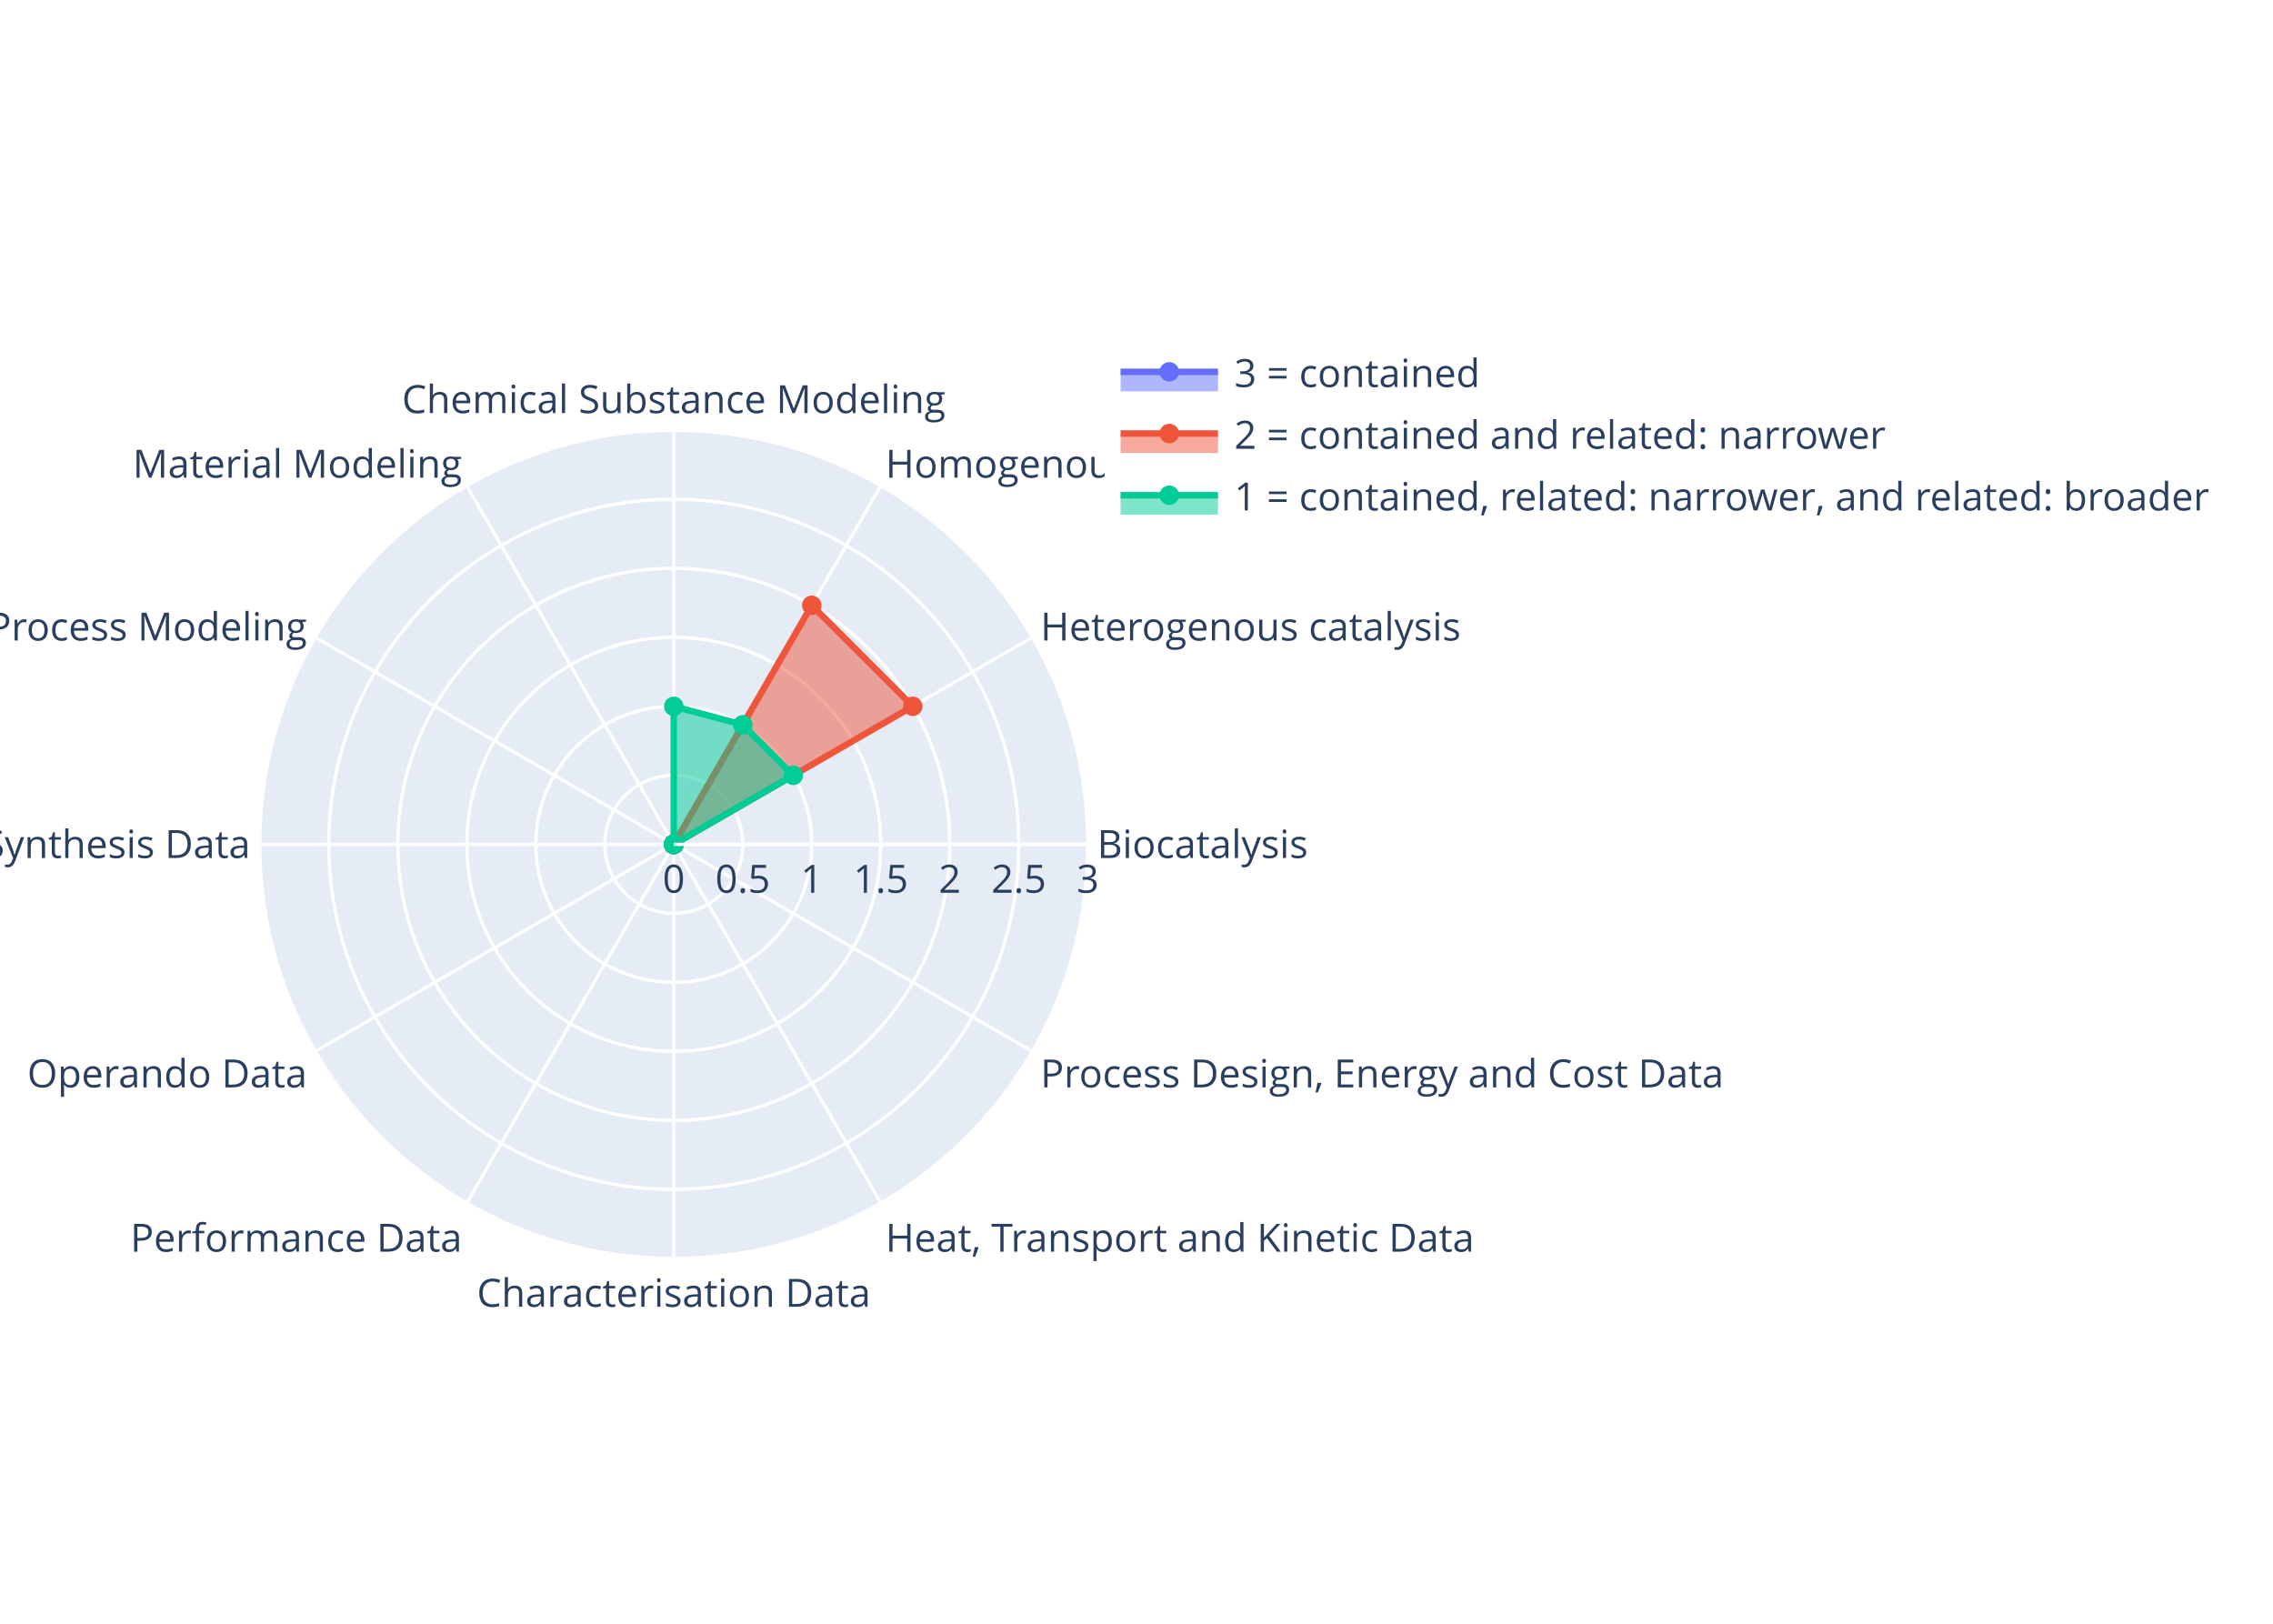
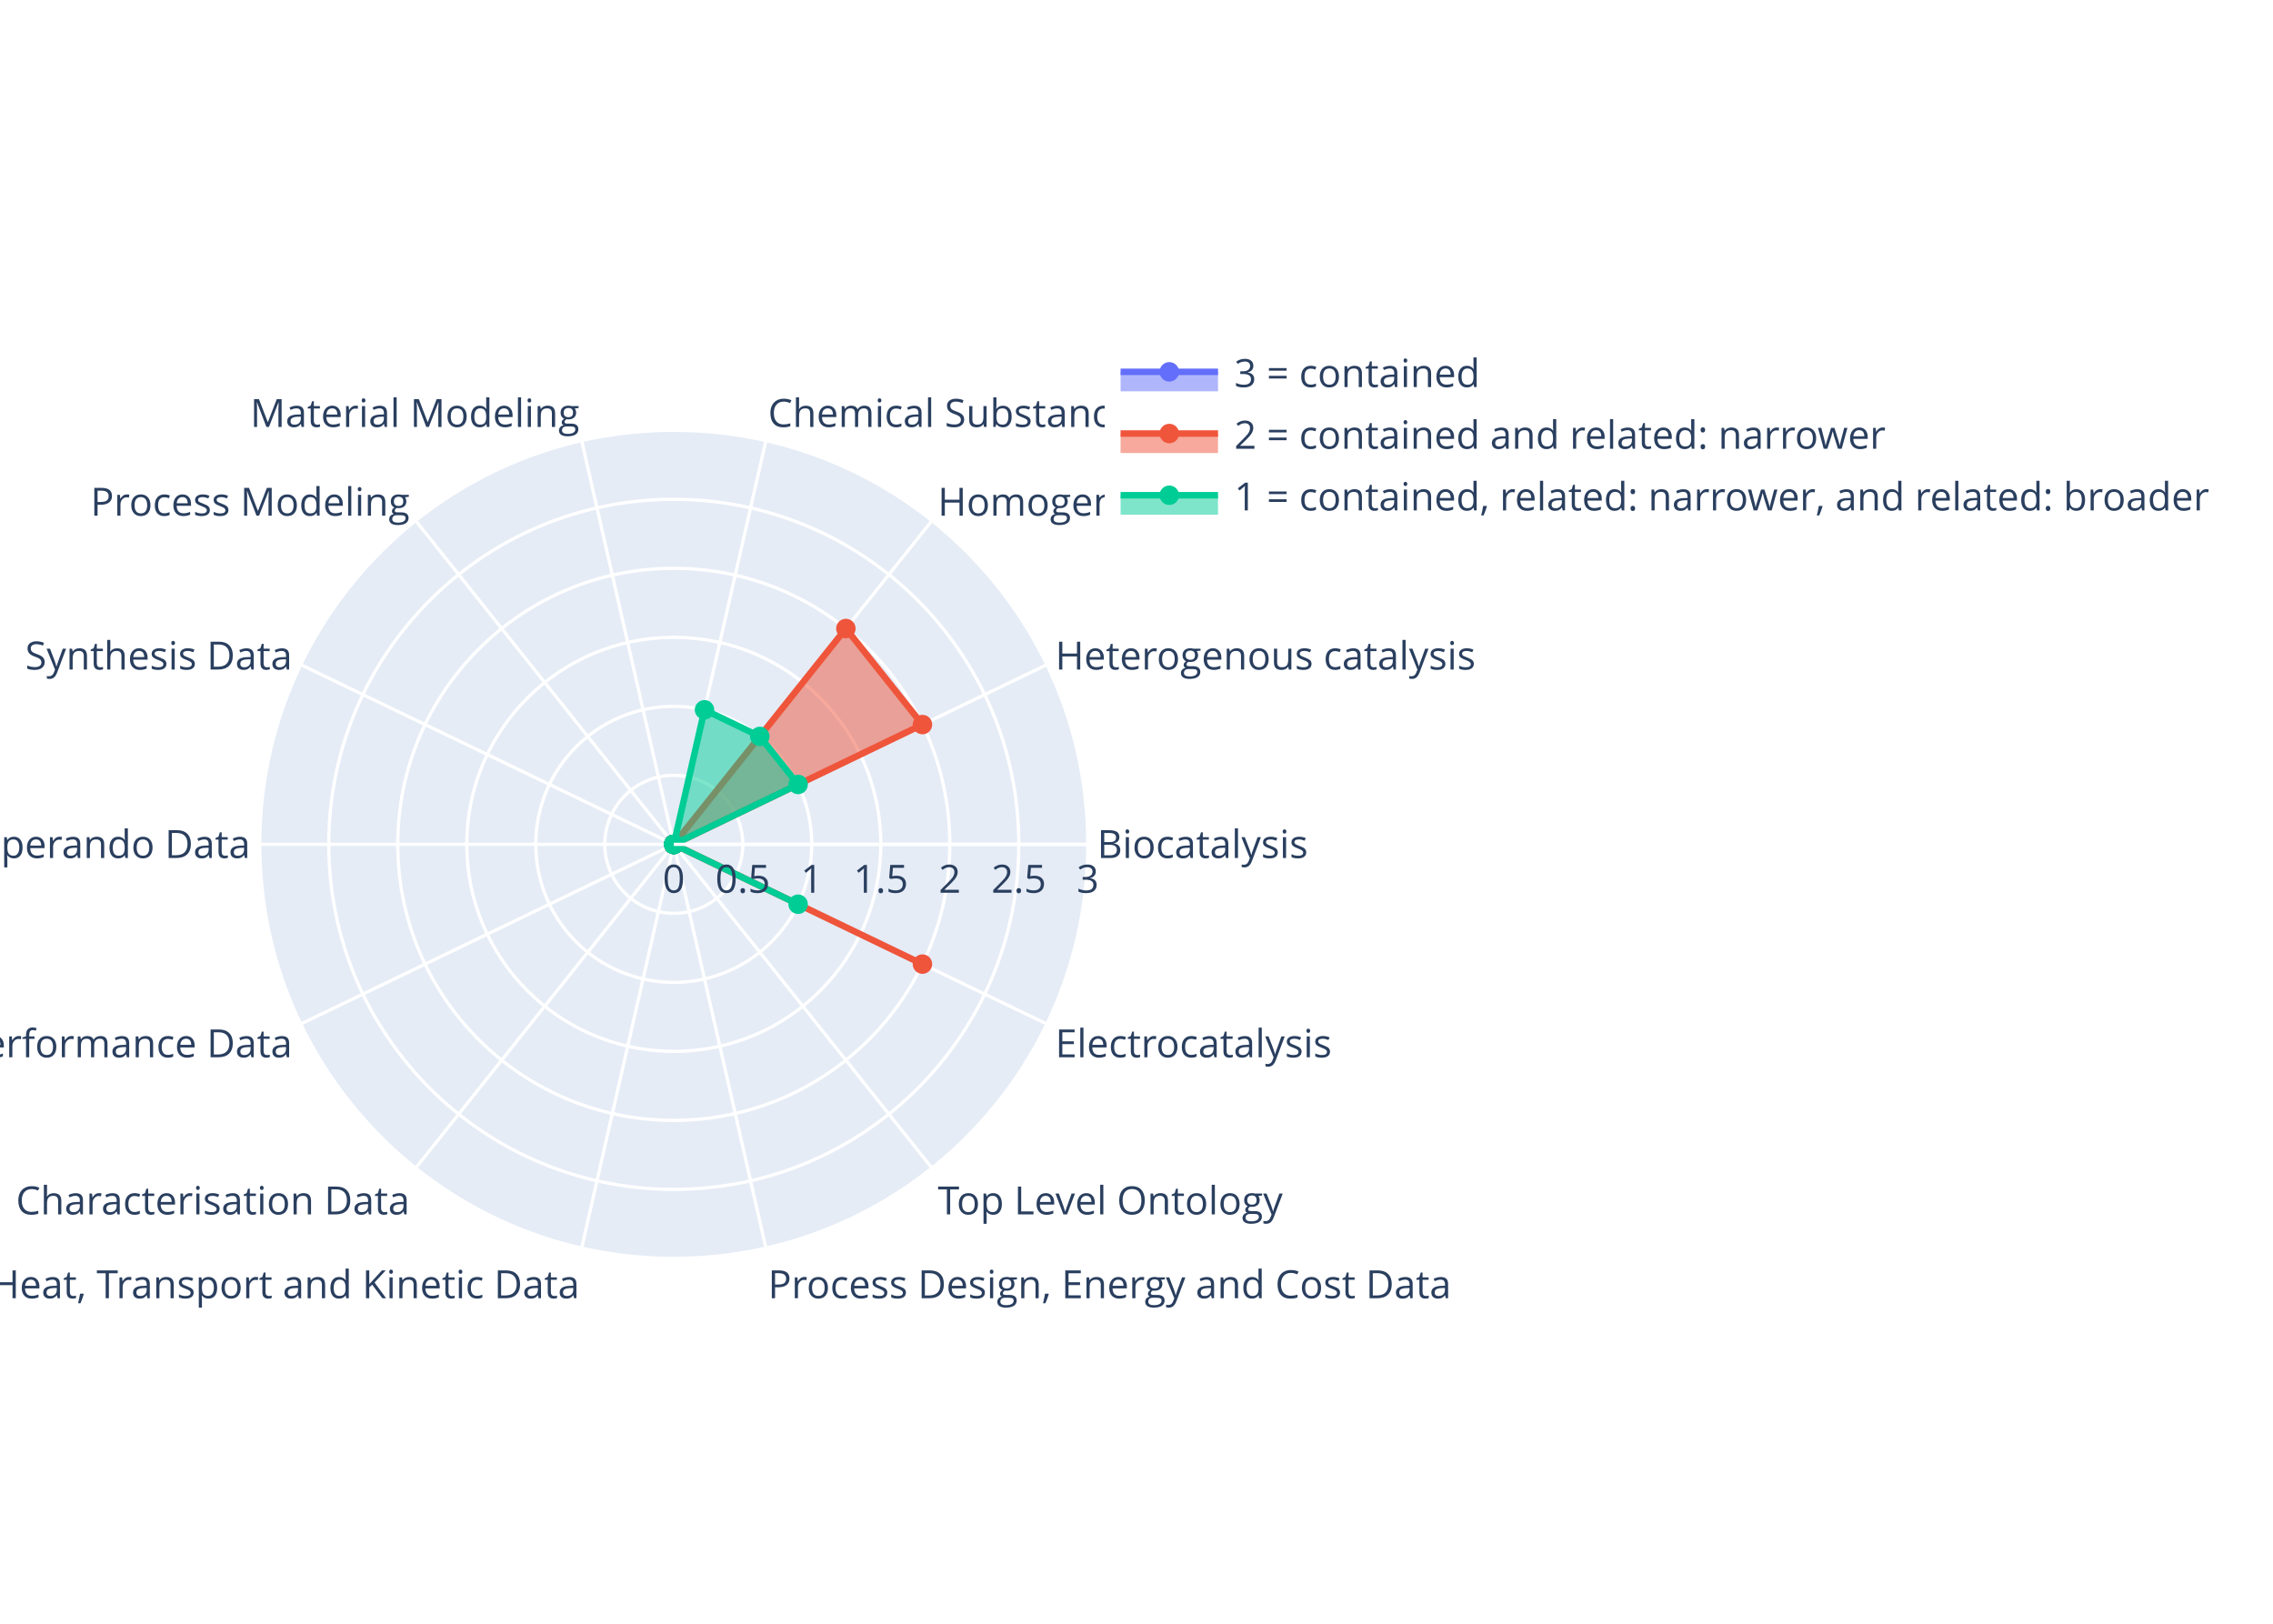
<svg xmlns="http://www.w3.org/2000/svg" class="main-svg" width="700" height="500" style="" viewBox="0 0 700 500">
  <rect x="0" y="0" width="700" height="500" style="fill: rgb(255, 255, 255); fill-opacity: 1;" />
-   <defs id="defs-5c8a4f">
+   <defs id="defs-58a78a">
    <g class="clips">
-       <clipPath id="clip5c8a4fpolar-for-traces">
+       <clipPath id="clip58a78apolar-for-traces">
        <path d="M127.5,0A127.5,127.5 0,1,0 -127.5,-1.5614246689128753e-14A127.5,127.5 0,1,0 127.5,3.122849337825751e-14Z" transform="translate(127.5,127.5)" />
      </clipPath>
    </g>
    <g class="gradients" />
    <g class="patterns" />
  </defs>
  <g class="bglayer" />
  <g class="layer-below">
    <g class="imagelayer" />
    <g class="shapelayer" />
  </g>
  <g class="cartesianlayer" />
  <g class="polarlayer">
    <g class="polar">
      <g class="polarsublayer draglayer" />
      <g class="polarsublayer plotbg">
        <path d="M127.5,0A127.5,127.5 0,1,0 -127.5,-1.5614246689128753e-14A127.5,127.5 0,1,0 127.5,3.122849337825751e-14Z" transform="translate(207.5,260)" style="fill: rgb(229, 236, 246); fill-opacity: 1;" />
      </g>
      <g class="polarsublayer backplot">
        <g class="maplayer" />
      </g>
      <g class="polarsublayer angular-grid" style="fill: none;">
        <path class="angularaxisgrid" d="M207.5,260L335,260" style="stroke: rgb(255, 255, 255); stroke-opacity: 1; stroke-width: 1px;" />
-         <path class="angularaxisgrid" d="M207.5,260L317.918,196.25" style="stroke: rgb(255, 255, 255); stroke-opacity: 1; stroke-width: 1px;" />
-         <path class="angularaxisgrid" d="M207.5,260L271.25,149.582" style="stroke: rgb(255, 255, 255); stroke-opacity: 1; stroke-width: 1px;" />
-         <path class="angularaxisgrid" d="M207.5,260L207.5,132.5" style="stroke: rgb(255, 255, 255); stroke-opacity: 1; stroke-width: 1px;" />
-         <path class="angularaxisgrid" d="M207.5,260L143.75,149.582" style="stroke: rgb(255, 255, 255); stroke-opacity: 1; stroke-width: 1px;" />
-         <path class="angularaxisgrid" d="M207.5,260L97.082,196.25" style="stroke: rgb(255, 255, 255); stroke-opacity: 1; stroke-width: 1px;" />
+         <path class="angularaxisgrid" d="M207.5,260L322.374,204.68" style="stroke: rgb(255, 255, 255); stroke-opacity: 1; stroke-width: 1px;" />
+         <path class="angularaxisgrid" d="M207.5,260L286.995,160.316" style="stroke: rgb(255, 255, 255); stroke-opacity: 1; stroke-width: 1px;" />
+         <path class="angularaxisgrid" d="M207.5,260L235.871,135.697" style="stroke: rgb(255, 255, 255); stroke-opacity: 1; stroke-width: 1px;" />
+         <path class="angularaxisgrid" d="M207.5,260L179.129,135.697" style="stroke: rgb(255, 255, 255); stroke-opacity: 1; stroke-width: 1px;" />
+         <path class="angularaxisgrid" d="M207.5,260L128.005,160.316" style="stroke: rgb(255, 255, 255); stroke-opacity: 1; stroke-width: 1px;" />
+         <path class="angularaxisgrid" d="M207.5,260L92.626,204.68" style="stroke: rgb(255, 255, 255); stroke-opacity: 1; stroke-width: 1px;" />
        <path class="angularaxisgrid" d="M207.5,260L80,260" style="stroke: rgb(255, 255, 255); stroke-opacity: 1; stroke-width: 1px;" />
-         <path class="angularaxisgrid" d="M207.5,260L97.082,323.75" style="stroke: rgb(255, 255, 255); stroke-opacity: 1; stroke-width: 1px;" />
-         <path class="angularaxisgrid" d="M207.5,260L143.75,370.418" style="stroke: rgb(255, 255, 255); stroke-opacity: 1; stroke-width: 1px;" />
-         <path class="angularaxisgrid" d="M207.5,260L207.5,387.5" style="stroke: rgb(255, 255, 255); stroke-opacity: 1; stroke-width: 1px;" />
-         <path class="angularaxisgrid" d="M207.5,260L271.25,370.418" style="stroke: rgb(255, 255, 255); stroke-opacity: 1; stroke-width: 1px;" />
-         <path class="angularaxisgrid" d="M207.5,260L317.918,323.75" style="stroke: rgb(255, 255, 255); stroke-opacity: 1; stroke-width: 1px;" />
+         <path class="angularaxisgrid" d="M207.5,260L92.626,315.32" style="stroke: rgb(255, 255, 255); stroke-opacity: 1; stroke-width: 1px;" />
+         <path class="angularaxisgrid" d="M207.5,260L128.005,359.684" style="stroke: rgb(255, 255, 255); stroke-opacity: 1; stroke-width: 1px;" />
+         <path class="angularaxisgrid" d="M207.5,260L179.129,384.303" style="stroke: rgb(255, 255, 255); stroke-opacity: 1; stroke-width: 1px;" />
+         <path class="angularaxisgrid" d="M207.5,260L235.871,384.303" style="stroke: rgb(255, 255, 255); stroke-opacity: 1; stroke-width: 1px;" />
+         <path class="angularaxisgrid" d="M207.5,260L286.995,359.684" style="stroke: rgb(255, 255, 255); stroke-opacity: 1; stroke-width: 1px;" />
+         <path class="angularaxisgrid" d="M207.5,260L322.374,315.32" style="stroke: rgb(255, 255, 255); stroke-opacity: 1; stroke-width: 1px;" />
      </g>
      <g class="polarsublayer radial-grid" transform="translate(207.5,260)" style="fill: none;">
        <path class="xgrid" d="M21.25,0A21.25,21.25 0,1,0 -21.25,-2.6023744481881254e-15A21.25,21.25 0,1,0 21.25,5.204748896376251e-15Z" style="stroke: rgb(255, 255, 255); stroke-opacity: 1; stroke-width: 1px;" />
        <path class="xgrid" d="M42.5,0A42.5,42.5 0,1,0 -42.5,-5.204748896376251e-15A42.5,42.5 0,1,0 42.5,1.0409497792752502e-14Z" style="stroke: rgb(255, 255, 255); stroke-opacity: 1; stroke-width: 1px;" />
        <path class="xgrid" d="M63.75,0A63.75,63.75 0,1,0 -63.75,-7.807123344564377e-15A63.75,63.75 0,1,0 63.75,1.5614246689128753e-14Z" style="stroke: rgb(255, 255, 255); stroke-opacity: 1; stroke-width: 1px;" />
        <path class="xgrid" d="M85,0A85,85 0,1,0 -85,-1.0409497792752502e-14A85,85 0,1,0 85,2.0818995585505004e-14Z" style="stroke: rgb(255, 255, 255); stroke-opacity: 1; stroke-width: 1px;" />
        <path class="xgrid" d="M106.25,0A106.25,106.25 0,1,0 -106.25,-1.3011872240940628e-14A106.25,106.25 0,1,0 106.25,2.6023744481881257e-14Z" style="stroke: rgb(255, 255, 255); stroke-opacity: 1; stroke-width: 1px;" />
      </g>
      <g class="polarsublayer frontplot" transform="translate(80,132.5)">
        <g class="barlayer" />
        <g class="scatterlayer">
-           <g class="trace scatter traceb1b433" style="stroke-miterlimit: 2; opacity: 1;">
-             <g class="fills" clip-path="url(#clip5c8a4fpolar-for-traces)">
+           <g class="trace scatter trace7de549" style="stroke-miterlimit: 2; opacity: 1;">
+             <g class="fills" clip-path="url(#clip58a78apolar-for-traces)">
              <g>
-                 <path class="js-fill" d="M127.5,127.5L127.5,127.5L127.5,127.5L127.5,127.5L127.5,127.5L127.5,127.5L127.5,127.5L127.5,127.5L127.5,127.5L127.5,127.5L127.5,127.5L127.5,127.5L127.5,127.5Z" style="fill: rgb(99, 110, 250); fill-opacity: 0.5; stroke-width: 0;" />
+                 <path class="js-fill" d="M127.5,127.5L127.5,127.5L127.5,127.5L127.5,127.5L127.5,127.5L127.5,127.5L127.5,127.5L127.5,127.5L127.5,127.5L127.5,127.5L127.5,127.5L127.5,127.5L127.5,127.5L127.5,127.5L127.5,127.5Z" style="fill: rgb(99, 110, 250); fill-opacity: 0.5; stroke-width: 0;" />
              </g>
            </g>
            <g class="errorbars" />
            <g class="lines">
-               <path class="js-line" d="M127.5,127.5L127.5,127.5L127.5,127.5L127.5,127.5L127.5,127.5L127.5,127.5L127.5,127.5L127.5,127.5L127.5,127.5L127.5,127.5L127.5,127.5L127.5,127.5L127.5,127.5" clip-path="url(#clip5c8a4fpolar-for-traces)" style="vector-effect: non-scaling-stroke; fill: none; stroke: rgb(99, 110, 250); stroke-opacity: 1; stroke-width: 2px; opacity: 1;" />
+               <path class="js-line" d="M127.5,127.5L127.5,127.5L127.5,127.5L127.5,127.5L127.5,127.5L127.5,127.5L127.5,127.5L127.5,127.5L127.5,127.5L127.5,127.5L127.5,127.5L127.5,127.5L127.5,127.5L127.5,127.5L127.5,127.5" clip-path="url(#clip58a78apolar-for-traces)" style="vector-effect: non-scaling-stroke; fill: none; stroke: rgb(99, 110, 250); stroke-opacity: 1; stroke-width: 2px; opacity: 1;" />
            </g>
            <g class="points">
              <path class="point" transform="translate(127.5,127.5)" d="M3,0A3,3 0 1,1 0,-3A3,3 0 0,1 3,0Z" style="opacity: 1; stroke-width: 0px; fill: rgb(99, 110, 250); fill-opacity: 1;" />
              <path class="point" transform="translate(127.5,127.5)" d="M3,0A3,3 0 1,1 0,-3A3,3 0 0,1 3,0Z" style="opacity: 1; stroke-width: 0px; fill: rgb(99, 110, 250); fill-opacity: 1;" />
              <path class="point" transform="translate(127.5,127.5)" d="M3,0A3,3 0 1,1 0,-3A3,3 0 0,1 3,0Z" style="opacity: 1; stroke-width: 0px; fill: rgb(99, 110, 250); fill-opacity: 1;" />
              <path class="point" transform="translate(127.5,127.5)" d="M3,0A3,3 0 1,1 0,-3A3,3 0 0,1 3,0Z" style="opacity: 1; stroke-width: 0px; fill: rgb(99, 110, 250); fill-opacity: 1;" />
              <path class="point" transform="translate(127.5,127.5)" d="M3,0A3,3 0 1,1 0,-3A3,3 0 0,1 3,0Z" style="opacity: 1; stroke-width: 0px; fill: rgb(99, 110, 250); fill-opacity: 1;" />
              <path class="point" transform="translate(127.5,127.5)" d="M3,0A3,3 0 1,1 0,-3A3,3 0 0,1 3,0Z" style="opacity: 1; stroke-width: 0px; fill: rgb(99, 110, 250); fill-opacity: 1;" />
              <path class="point" transform="translate(127.5,127.5)" d="M3,0A3,3 0 1,1 0,-3A3,3 0 0,1 3,0Z" style="opacity: 1; stroke-width: 0px; fill: rgb(99, 110, 250); fill-opacity: 1;" />
              <path class="point" transform="translate(127.5,127.5)" d="M3,0A3,3 0 1,1 0,-3A3,3 0 0,1 3,0Z" style="opacity: 1; stroke-width: 0px; fill: rgb(99, 110, 250); fill-opacity: 1;" />
              <path class="point" transform="translate(127.5,127.5)" d="M3,0A3,3 0 1,1 0,-3A3,3 0 0,1 3,0Z" style="opacity: 1; stroke-width: 0px; fill: rgb(99, 110, 250); fill-opacity: 1;" />
              <path class="point" transform="translate(127.5,127.5)" d="M3,0A3,3 0 1,1 0,-3A3,3 0 0,1 3,0Z" style="opacity: 1; stroke-width: 0px; fill: rgb(99, 110, 250); fill-opacity: 1;" />
              <path class="point" transform="translate(127.5,127.5)" d="M3,0A3,3 0 1,1 0,-3A3,3 0 0,1 3,0Z" style="opacity: 1; stroke-width: 0px; fill: rgb(99, 110, 250); fill-opacity: 1;" />
              <path class="point" transform="translate(127.5,127.5)" d="M3,0A3,3 0 1,1 0,-3A3,3 0 0,1 3,0Z" style="opacity: 1; stroke-width: 0px; fill: rgb(99, 110, 250); fill-opacity: 1;" />
              <path class="point" transform="translate(127.5,127.5)" d="M3,0A3,3 0 1,1 0,-3A3,3 0 0,1 3,0Z" style="opacity: 1; stroke-width: 0px; fill: rgb(99, 110, 250); fill-opacity: 1;" />
+               <path class="point" transform="translate(127.5,127.5)" d="M3,0A3,3 0 1,1 0,-3A3,3 0 0,1 3,0Z" style="opacity: 1; stroke-width: 0px; fill: rgb(99, 110, 250); fill-opacity: 1;" />
+               <path class="point" transform="translate(127.5,127.5)" d="M3,0A3,3 0 1,1 0,-3A3,3 0 0,1 3,0Z" style="opacity: 1; stroke-width: 0px; fill: rgb(99, 110, 250); fill-opacity: 1;" />
            </g>
            <g class="text" />
          </g>
-           <g class="trace scatter trace258d9a" style="stroke-miterlimit: 2; opacity: 1;">
-             <g class="fills" clip-path="url(#clip5c8a4fpolar-for-traces)">
+           <g class="trace scatter trace50f53d" style="stroke-miterlimit: 2; opacity: 1;">
+             <g class="fills" clip-path="url(#clip58a78apolar-for-traces)">
              <g>
-                 <path class="js-fill" d="M127.5,127.5L201.11,85L170,53.89L127.5,127.5L127.5,127.5L127.5,127.5L127.5,127.5L127.5,127.5L127.5,127.5L127.5,127.5L127.5,127.5L127.5,127.5L127.5,127.5Z" style="fill: rgb(239, 85, 59); fill-opacity: 0.5; stroke-width: 0;" />
+                 <path class="js-fill" d="M127.5,127.5L204.08,90.62L180.5,61.04L127.5,127.5L127.5,127.5L127.5,127.5L127.5,127.5L127.5,127.5L127.5,127.5L127.5,127.5L127.5,127.5L127.5,127.5L127.5,127.5L204.08,164.38L127.5,127.5Z" style="fill: rgb(239, 85, 59); fill-opacity: 0.5; stroke-width: 0;" />
              </g>
            </g>
            <g class="errorbars" />
            <g class="lines">
-               <path class="js-line" d="M127.5,127.5L201.11,85L170,53.89L127.5,127.5L127.5,127.5L127.5,127.5L127.5,127.5L127.5,127.5L127.5,127.5L127.5,127.5L127.5,127.5L127.5,127.5L127.5,127.5" clip-path="url(#clip5c8a4fpolar-for-traces)" style="vector-effect: non-scaling-stroke; fill: none; stroke: rgb(239, 85, 59); stroke-opacity: 1; stroke-width: 2px; opacity: 1;" />
+               <path class="js-line" d="M127.5,127.5L204.08,90.62L180.5,61.04L127.5,127.5L127.5,127.5L127.5,127.5L127.5,127.5L127.5,127.5L127.5,127.5L127.5,127.5L127.5,127.5L127.5,127.5L127.5,127.5L204.08,164.38L127.5,127.5" clip-path="url(#clip58a78apolar-for-traces)" style="vector-effect: non-scaling-stroke; fill: none; stroke: rgb(239, 85, 59); stroke-opacity: 1; stroke-width: 2px; opacity: 1;" />
            </g>
            <g class="points">
              <path class="point" transform="translate(127.5,127.5)" d="M3,0A3,3 0 1,1 0,-3A3,3 0 0,1 3,0Z" style="opacity: 1; stroke-width: 0px; fill: rgb(239, 85, 59); fill-opacity: 1;" />
-               <path class="point" transform="translate(201.11,85)" d="M3,0A3,3 0 1,1 0,-3A3,3 0 0,1 3,0Z" style="opacity: 1; stroke-width: 0px; fill: rgb(239, 85, 59); fill-opacity: 1;" />
-               <path class="point" transform="translate(170,53.89)" d="M3,0A3,3 0 1,1 0,-3A3,3 0 0,1 3,0Z" style="opacity: 1; stroke-width: 0px; fill: rgb(239, 85, 59); fill-opacity: 1;" />
-               <path class="point" transform="translate(127.5,127.5)" d="M3,0A3,3 0 1,1 0,-3A3,3 0 0,1 3,0Z" style="opacity: 1; stroke-width: 0px; fill: rgb(239, 85, 59); fill-opacity: 1;" />
-               <path class="point" transform="translate(127.5,127.5)" d="M3,0A3,3 0 1,1 0,-3A3,3 0 0,1 3,0Z" style="opacity: 1; stroke-width: 0px; fill: rgb(239, 85, 59); fill-opacity: 1;" />
-               <path class="point" transform="translate(127.5,127.5)" d="M3,0A3,3 0 1,1 0,-3A3,3 0 0,1 3,0Z" style="opacity: 1; stroke-width: 0px; fill: rgb(239, 85, 59); fill-opacity: 1;" />
-               <path class="point" transform="translate(127.5,127.5)" d="M3,0A3,3 0 1,1 0,-3A3,3 0 0,1 3,0Z" style="opacity: 1; stroke-width: 0px; fill: rgb(239, 85, 59); fill-opacity: 1;" />
-               <path class="point" transform="translate(127.5,127.5)" d="M3,0A3,3 0 1,1 0,-3A3,3 0 0,1 3,0Z" style="opacity: 1; stroke-width: 0px; fill: rgb(239, 85, 59); fill-opacity: 1;" />
-               <path class="point" transform="translate(127.5,127.5)" d="M3,0A3,3 0 1,1 0,-3A3,3 0 0,1 3,0Z" style="opacity: 1; stroke-width: 0px; fill: rgb(239, 85, 59); fill-opacity: 1;" />
-               <path class="point" transform="translate(127.5,127.5)" d="M3,0A3,3 0 1,1 0,-3A3,3 0 0,1 3,0Z" style="opacity: 1; stroke-width: 0px; fill: rgb(239, 85, 59); fill-opacity: 1;" />
-               <path class="point" transform="translate(127.5,127.5)" d="M3,0A3,3 0 1,1 0,-3A3,3 0 0,1 3,0Z" style="opacity: 1; stroke-width: 0px; fill: rgb(239, 85, 59); fill-opacity: 1;" />
-               <path class="point" transform="translate(127.5,127.5)" d="M3,0A3,3 0 1,1 0,-3A3,3 0 0,1 3,0Z" style="opacity: 1; stroke-width: 0px; fill: rgb(239, 85, 59); fill-opacity: 1;" />
+               <path class="point" transform="translate(204.08,90.62)" d="M3,0A3,3 0 1,1 0,-3A3,3 0 0,1 3,0Z" style="opacity: 1; stroke-width: 0px; fill: rgb(239, 85, 59); fill-opacity: 1;" />
+               <path class="point" transform="translate(180.5,61.04)" d="M3,0A3,3 0 1,1 0,-3A3,3 0 0,1 3,0Z" style="opacity: 1; stroke-width: 0px; fill: rgb(239, 85, 59); fill-opacity: 1;" />
+               <path class="point" transform="translate(127.5,127.5)" d="M3,0A3,3 0 1,1 0,-3A3,3 0 0,1 3,0Z" style="opacity: 1; stroke-width: 0px; fill: rgb(239, 85, 59); fill-opacity: 1;" />
+               <path class="point" transform="translate(127.5,127.5)" d="M3,0A3,3 0 1,1 0,-3A3,3 0 0,1 3,0Z" style="opacity: 1; stroke-width: 0px; fill: rgb(239, 85, 59); fill-opacity: 1;" />
+               <path class="point" transform="translate(127.5,127.5)" d="M3,0A3,3 0 1,1 0,-3A3,3 0 0,1 3,0Z" style="opacity: 1; stroke-width: 0px; fill: rgb(239, 85, 59); fill-opacity: 1;" />
+               <path class="point" transform="translate(127.5,127.5)" d="M3,0A3,3 0 1,1 0,-3A3,3 0 0,1 3,0Z" style="opacity: 1; stroke-width: 0px; fill: rgb(239, 85, 59); fill-opacity: 1;" />
+               <path class="point" transform="translate(127.5,127.5)" d="M3,0A3,3 0 1,1 0,-3A3,3 0 0,1 3,0Z" style="opacity: 1; stroke-width: 0px; fill: rgb(239, 85, 59); fill-opacity: 1;" />
+               <path class="point" transform="translate(127.5,127.5)" d="M3,0A3,3 0 1,1 0,-3A3,3 0 0,1 3,0Z" style="opacity: 1; stroke-width: 0px; fill: rgb(239, 85, 59); fill-opacity: 1;" />
+               <path class="point" transform="translate(127.5,127.5)" d="M3,0A3,3 0 1,1 0,-3A3,3 0 0,1 3,0Z" style="opacity: 1; stroke-width: 0px; fill: rgb(239, 85, 59); fill-opacity: 1;" />
+               <path class="point" transform="translate(127.5,127.5)" d="M3,0A3,3 0 1,1 0,-3A3,3 0 0,1 3,0Z" style="opacity: 1; stroke-width: 0px; fill: rgb(239, 85, 59); fill-opacity: 1;" />
+               <path class="point" transform="translate(127.5,127.5)" d="M3,0A3,3 0 1,1 0,-3A3,3 0 0,1 3,0Z" style="opacity: 1; stroke-width: 0px; fill: rgb(239, 85, 59); fill-opacity: 1;" />
+               <path class="point" transform="translate(127.5,127.5)" d="M3,0A3,3 0 1,1 0,-3A3,3 0 0,1 3,0Z" style="opacity: 1; stroke-width: 0px; fill: rgb(239, 85, 59); fill-opacity: 1;" />
+               <path class="point" transform="translate(204.08,164.38)" d="M3,0A3,3 0 1,1 0,-3A3,3 0 0,1 3,0Z" style="opacity: 1; stroke-width: 0px; fill: rgb(239, 85, 59); fill-opacity: 1;" />
              <path class="point" transform="translate(127.5,127.5)" d="M3,0A3,3 0 1,1 0,-3A3,3 0 0,1 3,0Z" style="opacity: 1; stroke-width: 0px; fill: rgb(239, 85, 59); fill-opacity: 1;" />
            </g>
            <g class="text" />
          </g>
-           <g class="trace scatter trace88c008" style="stroke-miterlimit: 2; opacity: 1;">
-             <g class="fills" clip-path="url(#clip5c8a4fpolar-for-traces)">
+           <g class="trace scatter trace964a37" style="stroke-miterlimit: 2; opacity: 1;">
+             <g class="fills" clip-path="url(#clip58a78apolar-for-traces)">
              <g>
-                 <path class="js-fill" d="M127.5,127.5L164.31,106.25L148.75,90.69L127.5,85L127.5,127.5L127.5,127.5L127.5,127.5L127.5,127.5L127.5,127.5L127.5,127.5L127.5,127.5L127.5,127.5L127.5,127.5Z" style="fill: rgb(0, 204, 150); fill-opacity: 0.5; stroke-width: 0;" />
+                 <path class="js-fill" d="M127.5,127.5L165.79,109.06L154,94.27L136.96,86.07L127.5,127.5L127.5,127.5L127.5,127.5L127.5,127.5L127.5,127.5L127.5,127.5L127.5,127.5L127.5,127.5L127.5,127.5L165.79,145.94L127.5,127.5Z" style="fill: rgb(0, 204, 150); fill-opacity: 0.5; stroke-width: 0;" />
              </g>
            </g>
            <g class="errorbars" />
            <g class="lines">
-               <path class="js-line" d="M127.5,127.5L164.31,106.25L148.75,90.69L127.5,85L127.5,127.5L127.5,127.5L127.5,127.5L127.5,127.5L127.5,127.5L127.5,127.5L127.5,127.5L127.5,127.5L127.5,127.5" clip-path="url(#clip5c8a4fpolar-for-traces)" style="vector-effect: non-scaling-stroke; fill: none; stroke: rgb(0, 204, 150); stroke-opacity: 1; stroke-width: 2px; opacity: 1;" />
+               <path class="js-line" d="M127.5,127.5L165.79,109.06L154,94.27L136.96,86.07L127.5,127.5L127.5,127.5L127.5,127.5L127.5,127.5L127.5,127.5L127.5,127.5L127.5,127.5L127.5,127.5L127.5,127.5L165.79,145.94L127.5,127.5" clip-path="url(#clip58a78apolar-for-traces)" style="vector-effect: non-scaling-stroke; fill: none; stroke: rgb(0, 204, 150); stroke-opacity: 1; stroke-width: 2px; opacity: 1;" />
            </g>
            <g class="points">
              <path class="point" transform="translate(127.5,127.5)" d="M3,0A3,3 0 1,1 0,-3A3,3 0 0,1 3,0Z" style="opacity: 1; stroke-width: 0px; fill: rgb(0, 204, 150); fill-opacity: 1;" />
-               <path class="point" transform="translate(164.31,106.25)" d="M3,0A3,3 0 1,1 0,-3A3,3 0 0,1 3,0Z" style="opacity: 1; stroke-width: 0px; fill: rgb(0, 204, 150); fill-opacity: 1;" />
-               <path class="point" transform="translate(148.75,90.69)" d="M3,0A3,3 0 1,1 0,-3A3,3 0 0,1 3,0Z" style="opacity: 1; stroke-width: 0px; fill: rgb(0, 204, 150); fill-opacity: 1;" />
-               <path class="point" transform="translate(127.5,85)" d="M3,0A3,3 0 1,1 0,-3A3,3 0 0,1 3,0Z" style="opacity: 1; stroke-width: 0px; fill: rgb(0, 204, 150); fill-opacity: 1;" />
-               <path class="point" transform="translate(127.5,127.5)" d="M3,0A3,3 0 1,1 0,-3A3,3 0 0,1 3,0Z" style="opacity: 1; stroke-width: 0px; fill: rgb(0, 204, 150); fill-opacity: 1;" />
-               <path class="point" transform="translate(127.5,127.5)" d="M3,0A3,3 0 1,1 0,-3A3,3 0 0,1 3,0Z" style="opacity: 1; stroke-width: 0px; fill: rgb(0, 204, 150); fill-opacity: 1;" />
-               <path class="point" transform="translate(127.5,127.5)" d="M3,0A3,3 0 1,1 0,-3A3,3 0 0,1 3,0Z" style="opacity: 1; stroke-width: 0px; fill: rgb(0, 204, 150); fill-opacity: 1;" />
-               <path class="point" transform="translate(127.5,127.5)" d="M3,0A3,3 0 1,1 0,-3A3,3 0 0,1 3,0Z" style="opacity: 1; stroke-width: 0px; fill: rgb(0, 204, 150); fill-opacity: 1;" />
-               <path class="point" transform="translate(127.5,127.5)" d="M3,0A3,3 0 1,1 0,-3A3,3 0 0,1 3,0Z" style="opacity: 1; stroke-width: 0px; fill: rgb(0, 204, 150); fill-opacity: 1;" />
-               <path class="point" transform="translate(127.5,127.5)" d="M3,0A3,3 0 1,1 0,-3A3,3 0 0,1 3,0Z" style="opacity: 1; stroke-width: 0px; fill: rgb(0, 204, 150); fill-opacity: 1;" />
-               <path class="point" transform="translate(127.5,127.5)" d="M3,0A3,3 0 1,1 0,-3A3,3 0 0,1 3,0Z" style="opacity: 1; stroke-width: 0px; fill: rgb(0, 204, 150); fill-opacity: 1;" />
-               <path class="point" transform="translate(127.5,127.5)" d="M3,0A3,3 0 1,1 0,-3A3,3 0 0,1 3,0Z" style="opacity: 1; stroke-width: 0px; fill: rgb(0, 204, 150); fill-opacity: 1;" />
+               <path class="point" transform="translate(165.79,109.06)" d="M3,0A3,3 0 1,1 0,-3A3,3 0 0,1 3,0Z" style="opacity: 1; stroke-width: 0px; fill: rgb(0, 204, 150); fill-opacity: 1;" />
+               <path class="point" transform="translate(154,94.27)" d="M3,0A3,3 0 1,1 0,-3A3,3 0 0,1 3,0Z" style="opacity: 1; stroke-width: 0px; fill: rgb(0, 204, 150); fill-opacity: 1;" />
+               <path class="point" transform="translate(136.96,86.07)" d="M3,0A3,3 0 1,1 0,-3A3,3 0 0,1 3,0Z" style="opacity: 1; stroke-width: 0px; fill: rgb(0, 204, 150); fill-opacity: 1;" />
+               <path class="point" transform="translate(127.5,127.5)" d="M3,0A3,3 0 1,1 0,-3A3,3 0 0,1 3,0Z" style="opacity: 1; stroke-width: 0px; fill: rgb(0, 204, 150); fill-opacity: 1;" />
+               <path class="point" transform="translate(127.5,127.5)" d="M3,0A3,3 0 1,1 0,-3A3,3 0 0,1 3,0Z" style="opacity: 1; stroke-width: 0px; fill: rgb(0, 204, 150); fill-opacity: 1;" />
+               <path class="point" transform="translate(127.5,127.5)" d="M3,0A3,3 0 1,1 0,-3A3,3 0 0,1 3,0Z" style="opacity: 1; stroke-width: 0px; fill: rgb(0, 204, 150); fill-opacity: 1;" />
+               <path class="point" transform="translate(127.5,127.5)" d="M3,0A3,3 0 1,1 0,-3A3,3 0 0,1 3,0Z" style="opacity: 1; stroke-width: 0px; fill: rgb(0, 204, 150); fill-opacity: 1;" />
+               <path class="point" transform="translate(127.5,127.5)" d="M3,0A3,3 0 1,1 0,-3A3,3 0 0,1 3,0Z" style="opacity: 1; stroke-width: 0px; fill: rgb(0, 204, 150); fill-opacity: 1;" />
+               <path class="point" transform="translate(127.5,127.5)" d="M3,0A3,3 0 1,1 0,-3A3,3 0 0,1 3,0Z" style="opacity: 1; stroke-width: 0px; fill: rgb(0, 204, 150); fill-opacity: 1;" />
+               <path class="point" transform="translate(127.5,127.5)" d="M3,0A3,3 0 1,1 0,-3A3,3 0 0,1 3,0Z" style="opacity: 1; stroke-width: 0px; fill: rgb(0, 204, 150); fill-opacity: 1;" />
+               <path class="point" transform="translate(127.5,127.5)" d="M3,0A3,3 0 1,1 0,-3A3,3 0 0,1 3,0Z" style="opacity: 1; stroke-width: 0px; fill: rgb(0, 204, 150); fill-opacity: 1;" />
+               <path class="point" transform="translate(127.5,127.5)" d="M3,0A3,3 0 1,1 0,-3A3,3 0 0,1 3,0Z" style="opacity: 1; stroke-width: 0px; fill: rgb(0, 204, 150); fill-opacity: 1;" />
+               <path class="point" transform="translate(165.79,145.94)" d="M3,0A3,3 0 1,1 0,-3A3,3 0 0,1 3,0Z" style="opacity: 1; stroke-width: 0px; fill: rgb(0, 204, 150); fill-opacity: 1;" />
              <path class="point" transform="translate(127.5,127.5)" d="M3,0A3,3 0 1,1 0,-3A3,3 0 0,1 3,0Z" style="opacity: 1; stroke-width: 0px; fill: rgb(0, 204, 150); fill-opacity: 1;" />
            </g>
            <g class="text" />
          </g>
        </g>
      </g>
      <g class="polarsublayer angular-line">
        <path d="M127.5,0A127.5,127.5 0,1,0 -127.5,-1.5614246689128753e-14A127.5,127.5 0,1,0 127.5,3.122849337825751e-14Z" transform="translate(207.5,260)" stroke-width="1" style="fill: none; stroke: rgb(255, 255, 255); stroke-opacity: 1;" />
      </g>
      <g class="polarsublayer radial-line">
        <line x1="0" y1="0" x2="127.5" y2="0" transform="translate(207.5,260)" stroke-width="1" style="fill: none; stroke: rgb(255, 255, 255); stroke-opacity: 1;" />
      </g>
      <g class="polarsublayer angular-axis">
        <g class="angularaxistick">
          <text text-anchor="start" x="2.9" y="4.2" transform="translate(335,260)" style="font-family: 'Open Sans', verdana, arial, sans-serif; font-size: 12px; fill: rgb(42, 63, 95); fill-opacity: 1; white-space: pre; opacity: 1;">Biocatalysis</text>
        </g>
        <g class="angularaxistick">
-           <text text-anchor="start" x="2.511" y="0.987" transform="translate(317.9182,196.25)" style="font-family: 'Open Sans', verdana, arial, sans-serif; font-size: 12px; fill: rgb(42, 63, 95); fill-opacity: 1; white-space: pre; opacity: 1;">Heterogenous catalysis</text>
-         </g>
-         <g class="angularaxistick">
-           <text text-anchor="start" x="1.45" y="-2.49" transform="translate(271.25,149.5818)" style="font-family: 'Open Sans', verdana, arial, sans-serif; font-size: 12px; fill: rgb(42, 63, 95); fill-opacity: 1; white-space: pre; opacity: 1;">Homogenous catalysis</text>
-         </g>
-         <g class="angularaxistick">
-           <text text-anchor="middle" x="1.7757378587636624e-16" y="-5.3" transform="translate(207.5,132.5)" style="font-family: 'Open Sans', verdana, arial, sans-serif; font-size: 12px; fill: rgb(42, 63, 95); fill-opacity: 1; white-space: pre; opacity: 1;">Chemical Substance Modeling</text>
-         </g>
-         <g class="angularaxistick">
-           <text text-anchor="end" x="-1.45" y="-2.49" transform="translate(143.75,149.5818)" style="font-family: 'Open Sans', verdana, arial, sans-serif; font-size: 12px; fill: rgb(42, 63, 95); fill-opacity: 1; white-space: pre; opacity: 1;">Material Modeling</text>
-         </g>
-         <g class="angularaxistick">
-           <text text-anchor="end" x="-2.511" y="0.987" transform="translate(97.08176,196.25)" style="font-family: 'Open Sans', verdana, arial, sans-serif; font-size: 12px; fill: rgb(42, 63, 95); fill-opacity: 1; white-space: pre; opacity: 1;">Process Modeling</text>
-         </g>
-         <g class="angularaxistick">
-           <text text-anchor="end" x="-2.9" y="4.2" transform="translate(80,260)" style="font-family: 'Open Sans', verdana, arial, sans-serif; font-size: 12px; fill: rgb(42, 63, 95); fill-opacity: 1; white-space: pre; opacity: 1;">Synthesis Data</text>
-         </g>
-         <g class="angularaxistick">
-           <text text-anchor="end" x="-2.511" y="11.087" transform="translate(97.08176,323.75)" style="font-family: 'Open Sans', verdana, arial, sans-serif; font-size: 12px; fill: rgb(42, 63, 95); fill-opacity: 1; white-space: pre; opacity: 1;">Operando Data</text>
-         </g>
-         <g class="angularaxistick">
-           <text text-anchor="end" x="-1.45" y="15.004" transform="translate(143.75,370.4182)" style="font-family: 'Open Sans', verdana, arial, sans-serif; font-size: 12px; fill: rgb(42, 63, 95); fill-opacity: 1; white-space: pre; opacity: 1;">Performance Data</text>
-         </g>
-         <g class="angularaxistick">
-           <text text-anchor="middle" x="-5.327213576290987e-16" y="14.9" transform="translate(207.5,387.5)" style="font-family: 'Open Sans', verdana, arial, sans-serif; font-size: 12px; fill: rgb(42, 63, 95); fill-opacity: 1; white-space: pre; opacity: 1;">Characterisation Data</text>
-         </g>
-         <g class="angularaxistick">
-           <text text-anchor="start" x="1.45" y="15.004" transform="translate(271.25,370.4182)" style="font-family: 'Open Sans', verdana, arial, sans-serif; font-size: 12px; fill: rgb(42, 63, 95); fill-opacity: 1; white-space: pre; opacity: 1;">Heat, Transport and Kinetic Data</text>
-         </g>
-         <g class="angularaxistick">
-           <text text-anchor="start" x="2.511" y="11.087" transform="translate(317.9182,323.75)" style="font-family: 'Open Sans', verdana, arial, sans-serif; font-size: 12px; fill: rgb(42, 63, 95); fill-opacity: 1; white-space: pre; opacity: 1;">Process Design, Energy and Cost Data</text>
+           <text text-anchor="start" x="2.613" y="1.484" transform="translate(322.3735,204.6798)" style="font-family: 'Open Sans', verdana, arial, sans-serif; font-size: 12px; fill: rgb(42, 63, 95); fill-opacity: 1; white-space: pre; opacity: 1;">Heterogenous catalysis</text>
+         </g>
+         <g class="angularaxistick">
+           <text text-anchor="start" x="1.808" y="-1.525" transform="translate(286.9949,160.3165)" style="font-family: 'Open Sans', verdana, arial, sans-serif; font-size: 12px; fill: rgb(42, 63, 95); fill-opacity: 1; white-space: pre; opacity: 1;">Homogenous catalysis</text>
+         </g>
+         <g class="angularaxistick">
+           <text text-anchor="start" x="0.645" y="-4.233" transform="translate(235.8714,135.6967)" style="font-family: 'Open Sans', verdana, arial, sans-serif; font-size: 12px; fill: rgb(42, 63, 95); fill-opacity: 1; white-space: pre; opacity: 1;">Chemical Substance Modeling</text>
+         </g>
+         <g class="angularaxistick">
+           <text text-anchor="end" x="-0.645" y="-4.233" transform="translate(179.1286,135.6967)" style="font-family: 'Open Sans', verdana, arial, sans-serif; font-size: 12px; fill: rgb(42, 63, 95); fill-opacity: 1; white-space: pre; opacity: 1;">Material Modeling</text>
+         </g>
+         <g class="angularaxistick">
+           <text text-anchor="end" x="-1.808" y="-1.525" transform="translate(128.0051,160.3165)" style="font-family: 'Open Sans', verdana, arial, sans-serif; font-size: 12px; fill: rgb(42, 63, 95); fill-opacity: 1; white-space: pre; opacity: 1;">Process Modeling</text>
+         </g>
+         <g class="angularaxistick">
+           <text text-anchor="end" x="-2.613" y="1.484" transform="translate(92.62647,204.6798)" style="font-family: 'Open Sans', verdana, arial, sans-serif; font-size: 12px; fill: rgb(42, 63, 95); fill-opacity: 1; white-space: pre; opacity: 1;">Synthesis Data</text>
+         </g>
+         <g class="angularaxistick">
+           <text text-anchor="end" x="-2.9" y="4.2" transform="translate(80,260)" style="font-family: 'Open Sans', verdana, arial, sans-serif; font-size: 12px; fill: rgb(42, 63, 95); fill-opacity: 1; white-space: pre; opacity: 1;">Operando Data</text>
+         </g>
+         <g class="angularaxistick">
+           <text text-anchor="end" x="-2.613" y="10.249" transform="translate(92.62647,315.3202)" style="font-family: 'Open Sans', verdana, arial, sans-serif; font-size: 12px; fill: rgb(42, 63, 95); fill-opacity: 1; white-space: pre; opacity: 1;">Performance Data</text>
+         </g>
+         <g class="angularaxistick">
+           <text text-anchor="end" x="-1.808" y="14.268" transform="translate(128.0051,359.6835)" style="font-family: 'Open Sans', verdana, arial, sans-serif; font-size: 12px; fill: rgb(42, 63, 95); fill-opacity: 1; white-space: pre; opacity: 1;">Characterisation Data</text>
+         </g>
+         <g class="angularaxistick">
+           <text text-anchor="end" x="-0.645" y="15.461" transform="translate(179.1286,384.3033)" style="font-family: 'Open Sans', verdana, arial, sans-serif; font-size: 12px; fill: rgb(42, 63, 95); fill-opacity: 1; white-space: pre; opacity: 1;">Heat, Transport and Kinetic Data</text>
+         </g>
+         <g class="angularaxistick">
+           <text text-anchor="start" x="0.645" y="15.461" transform="translate(235.8714,384.3033)" style="font-family: 'Open Sans', verdana, arial, sans-serif; font-size: 12px; fill: rgb(42, 63, 95); fill-opacity: 1; white-space: pre; opacity: 1;">Process Design, Energy and Cost Data</text>
+         </g>
+         <g class="angularaxistick">
+           <text text-anchor="start" x="1.808" y="14.268" transform="translate(286.9949,359.6835)" style="font-family: 'Open Sans', verdana, arial, sans-serif; font-size: 12px; fill: rgb(42, 63, 95); fill-opacity: 1; white-space: pre; opacity: 1;">Top Level Ontology</text>
+         </g>
+         <g class="angularaxistick">
+           <text text-anchor="start" x="2.613" y="10.249" transform="translate(322.3735,315.3202)" style="font-family: 'Open Sans', verdana, arial, sans-serif; font-size: 12px; fill: rgb(42, 63, 95); fill-opacity: 1; white-space: pre; opacity: 1;">Electrocatalysis</text>
        </g>
      </g>
      <g class="polarsublayer radial-axis" transform="translate(207.5,260)">
        <g class="xtick">
          <text text-anchor="middle" x="0" y="14.9" transform="" style="font-family: 'Open Sans', verdana, arial, sans-serif; font-size: 12px; fill: rgb(42, 63, 95); fill-opacity: 1; white-space: pre; opacity: 1;">0</text>
        </g>
        <g class="xtick">
          <text text-anchor="middle" x="0" y="14.9" transform="translate(21.25,0)" style="font-family: 'Open Sans', verdana, arial, sans-serif; font-size: 12px; fill: rgb(42, 63, 95); fill-opacity: 1; white-space: pre; opacity: 1;">0.5</text>
        </g>
        <g class="xtick">
          <text text-anchor="middle" x="0" y="14.9" transform="translate(42.5,0)" style="font-family: 'Open Sans', verdana, arial, sans-serif; font-size: 12px; fill: rgb(42, 63, 95); fill-opacity: 1; white-space: pre; opacity: 1;">1</text>
        </g>
        <g class="xtick">
          <text text-anchor="middle" x="0" y="14.9" transform="translate(63.75,0)" style="font-family: 'Open Sans', verdana, arial, sans-serif; font-size: 12px; fill: rgb(42, 63, 95); fill-opacity: 1; white-space: pre; opacity: 1;">1.5</text>
        </g>
        <g class="xtick">
          <text text-anchor="middle" x="0" y="14.9" transform="translate(85,0)" style="font-family: 'Open Sans', verdana, arial, sans-serif; font-size: 12px; fill: rgb(42, 63, 95); fill-opacity: 1; white-space: pre; opacity: 1;">2</text>
        </g>
        <g class="xtick">
          <text text-anchor="middle" x="0" y="14.9" transform="translate(106.25,0)" style="font-family: 'Open Sans', verdana, arial, sans-serif; font-size: 12px; fill: rgb(42, 63, 95); fill-opacity: 1; white-space: pre; opacity: 1;">2.5</text>
        </g>
        <g class="xtick">
          <text text-anchor="middle" x="0" y="14.9" transform="translate(127.5,0)" style="font-family: 'Open Sans', verdana, arial, sans-serif; font-size: 12px; fill: rgb(42, 63, 95); fill-opacity: 1; white-space: pre; opacity: 1;">3</text>
        </g>
      </g>
    </g>
  </g>
  <g class="smithlayer" />
  <g class="ternarylayer" />
  <g class="geolayer" />
  <g class="funnelarealayer" />
  <g class="pielayer" />
  <g class="iciclelayer" />
  <g class="treemaplayer" />
  <g class="sunburstlayer" />
  <g class="glimages" />
-   <defs id="topdefs-5c8a4f">
+   <defs id="topdefs-58a78a">
    <g class="clips" />
-     <clipPath id="legend5c8a4f">
+     <clipPath id="legend58a78a">
      <rect width="348" height="67" x="0" y="0" />
    </clipPath>
  </defs>
  <g class="layer-above">
    <g class="imagelayer" />
    <g class="shapelayer" />
  </g>
  <g class="infolayer">
    <g class="legend" pointer-events="all" transform="translate(340.1,100)">
      <rect class="bg" shape-rendering="crispEdges" width="348" height="67" x="0" y="0" style="stroke: rgb(68, 68, 68); stroke-opacity: 1; fill: rgb(255, 255, 255); fill-opacity: 1; stroke-width: 0px;" />
-       <g class="scrollbox" transform="" clip-path="url(#legend5c8a4f)">
+       <g class="scrollbox" transform="" clip-path="url(#legend58a78a)">
        <g class="groups">
          <g class="traces" transform="translate(0,14.5)" style="opacity: 1;">
            <text class="legendtext" text-anchor="start" x="40" y="4.68" style="font-family: 'Open Sans', verdana, arial, sans-serif; font-size: 12px; fill: rgb(42, 63, 95); fill-opacity: 1; white-space: pre;">3 = contained</text>
            <g class="layers" style="opacity: 1;">
              <g class="legendfill">
                <path class="js-fill" d="M5,0h30v6h-30z" style="stroke-width: 0; fill: rgb(99, 110, 250); fill-opacity: 0.5;" />
              </g>
              <g class="legendlines">
                <path class="js-line" d="M5,0h30" style="fill: none; stroke: rgb(99, 110, 250); stroke-opacity: 1; stroke-width: 2px;" />
              </g>
              <g class="legendsymbols">
                <g class="legendpoints">
                  <path class="scatterpts" transform="translate(20,0)" d="M3,0A3,3 0 1,1 0,-3A3,3 0 0,1 3,0Z" style="opacity: 1; stroke-width: 0px; fill: rgb(99, 110, 250); fill-opacity: 1;" />
                </g>
              </g>
            </g>
            <rect class="legendtoggle" x="0" y="-9.5" width="342.562" height="19" style="fill: rgb(0, 0, 0); fill-opacity: 0;" />
          </g>
          <g class="traces" transform="translate(0,33.5)" style="opacity: 1;">
            <text class="legendtext" text-anchor="start" x="40" y="4.68" style="font-family: 'Open Sans', verdana, arial, sans-serif; font-size: 12px; fill: rgb(42, 63, 95); fill-opacity: 1; white-space: pre;">2 = contained and related: narrower</text>
            <g class="layers" style="opacity: 1;">
              <g class="legendfill">
                <path class="js-fill" d="M5,0h30v6h-30z" style="stroke-width: 0; fill: rgb(239, 85, 59); fill-opacity: 0.5;" />
              </g>
              <g class="legendlines">
                <path class="js-line" d="M5,0h30" style="fill: none; stroke: rgb(239, 85, 59); stroke-opacity: 1; stroke-width: 2px;" />
              </g>
              <g class="legendsymbols">
                <g class="legendpoints">
                  <path class="scatterpts" transform="translate(20,0)" d="M3,0A3,3 0 1,1 0,-3A3,3 0 0,1 3,0Z" style="opacity: 1; stroke-width: 0px; fill: rgb(239, 85, 59); fill-opacity: 1;" />
                </g>
              </g>
            </g>
            <rect class="legendtoggle" x="0" y="-9.5" width="342.562" height="19" style="fill: rgb(0, 0, 0); fill-opacity: 0;" />
          </g>
          <g class="traces" transform="translate(0,52.5)" style="opacity: 1;">
            <text class="legendtext" text-anchor="start" x="40" y="4.68" style="font-family: 'Open Sans', verdana, arial, sans-serif; font-size: 12px; fill: rgb(42, 63, 95); fill-opacity: 1; white-space: pre;">1 = contained, related: narrower, and related: broader</text>
            <g class="layers" style="opacity: 1;">
              <g class="legendfill">
                <path class="js-fill" d="M5,0h30v6h-30z" style="stroke-width: 0; fill: rgb(0, 204, 150); fill-opacity: 0.5;" />
              </g>
              <g class="legendlines">
                <path class="js-line" d="M5,0h30" style="fill: none; stroke: rgb(0, 204, 150); stroke-opacity: 1; stroke-width: 2px;" />
              </g>
              <g class="legendsymbols">
                <g class="legendpoints">
                  <path class="scatterpts" transform="translate(20,0)" d="M3,0A3,3 0 1,1 0,-3A3,3 0 0,1 3,0Z" style="opacity: 1; stroke-width: 0px; fill: rgb(0, 204, 150); fill-opacity: 1;" />
                </g>
              </g>
            </g>
            <rect class="legendtoggle" x="0" y="-9.5" width="342.562" height="19" style="fill: rgb(0, 0, 0); fill-opacity: 0;" />
          </g>
        </g>
      </g>
      <rect class="scrollbar" rx="20" ry="3" width="0" height="0" x="0" y="0" style="fill: rgb(128, 139, 164); fill-opacity: 1;" />
    </g>
    <g class="g-gtitle" />
    <g class="g-polartitle" />
  </g>
</svg>
